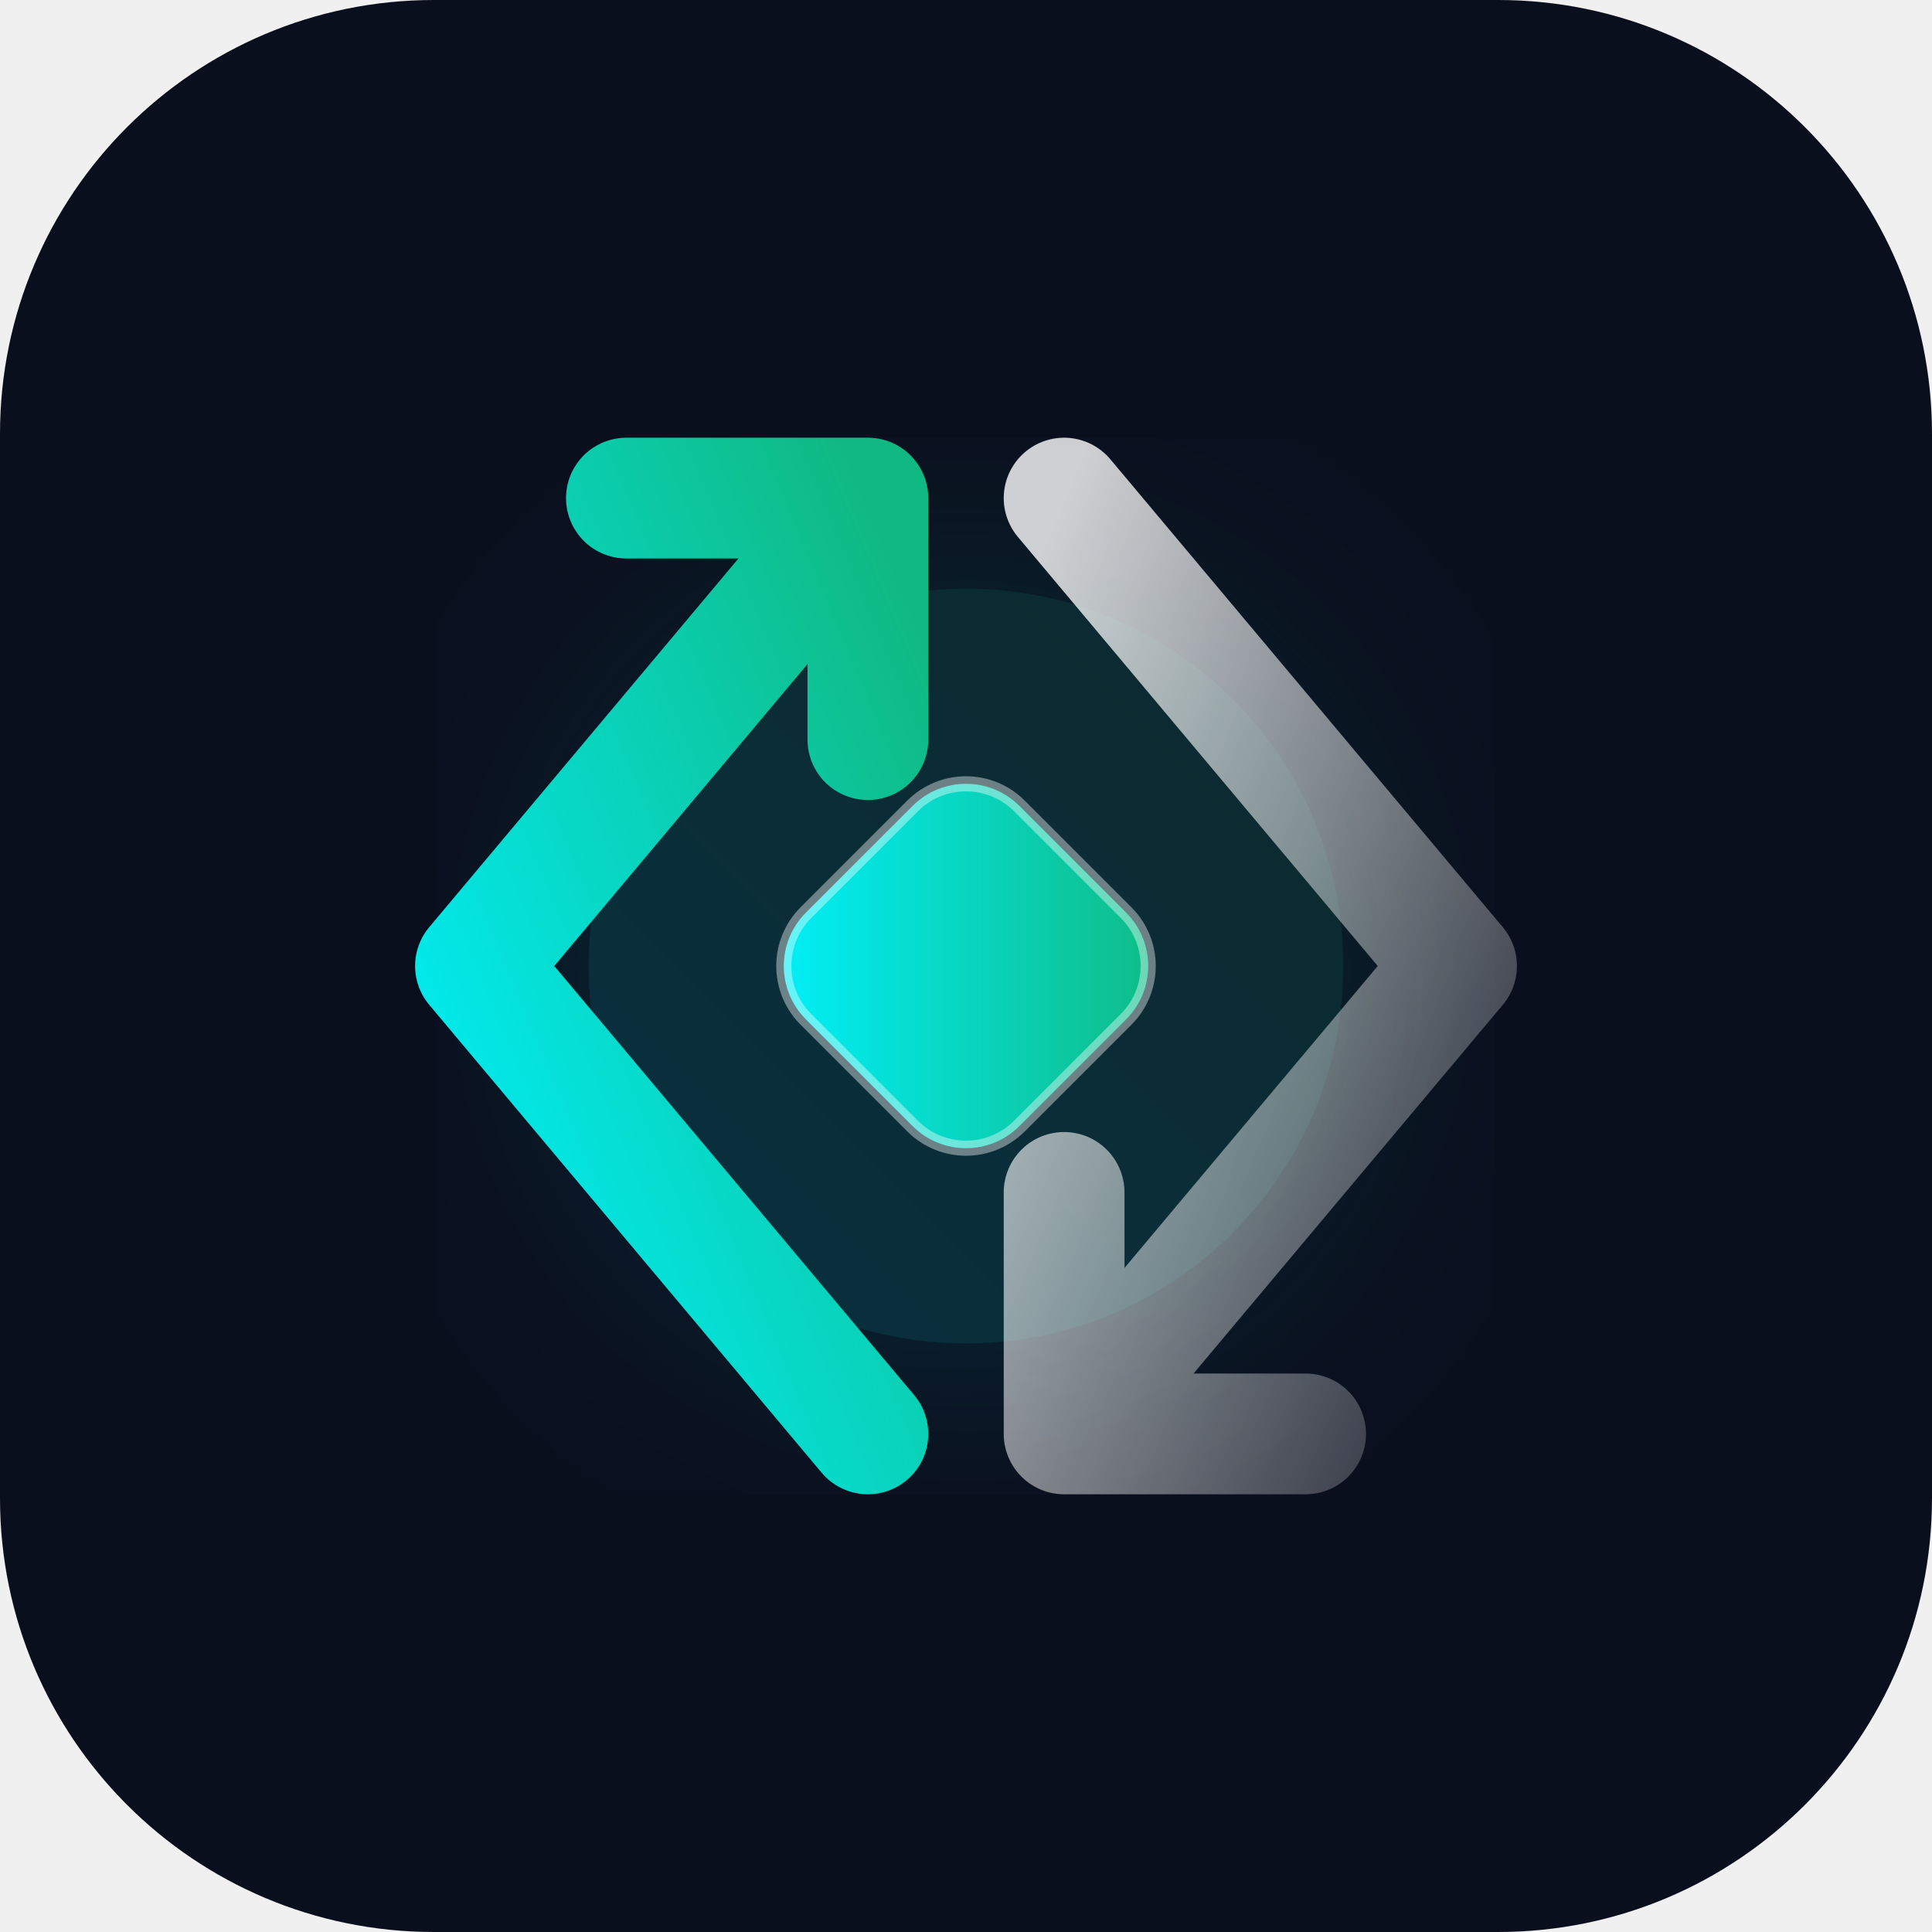
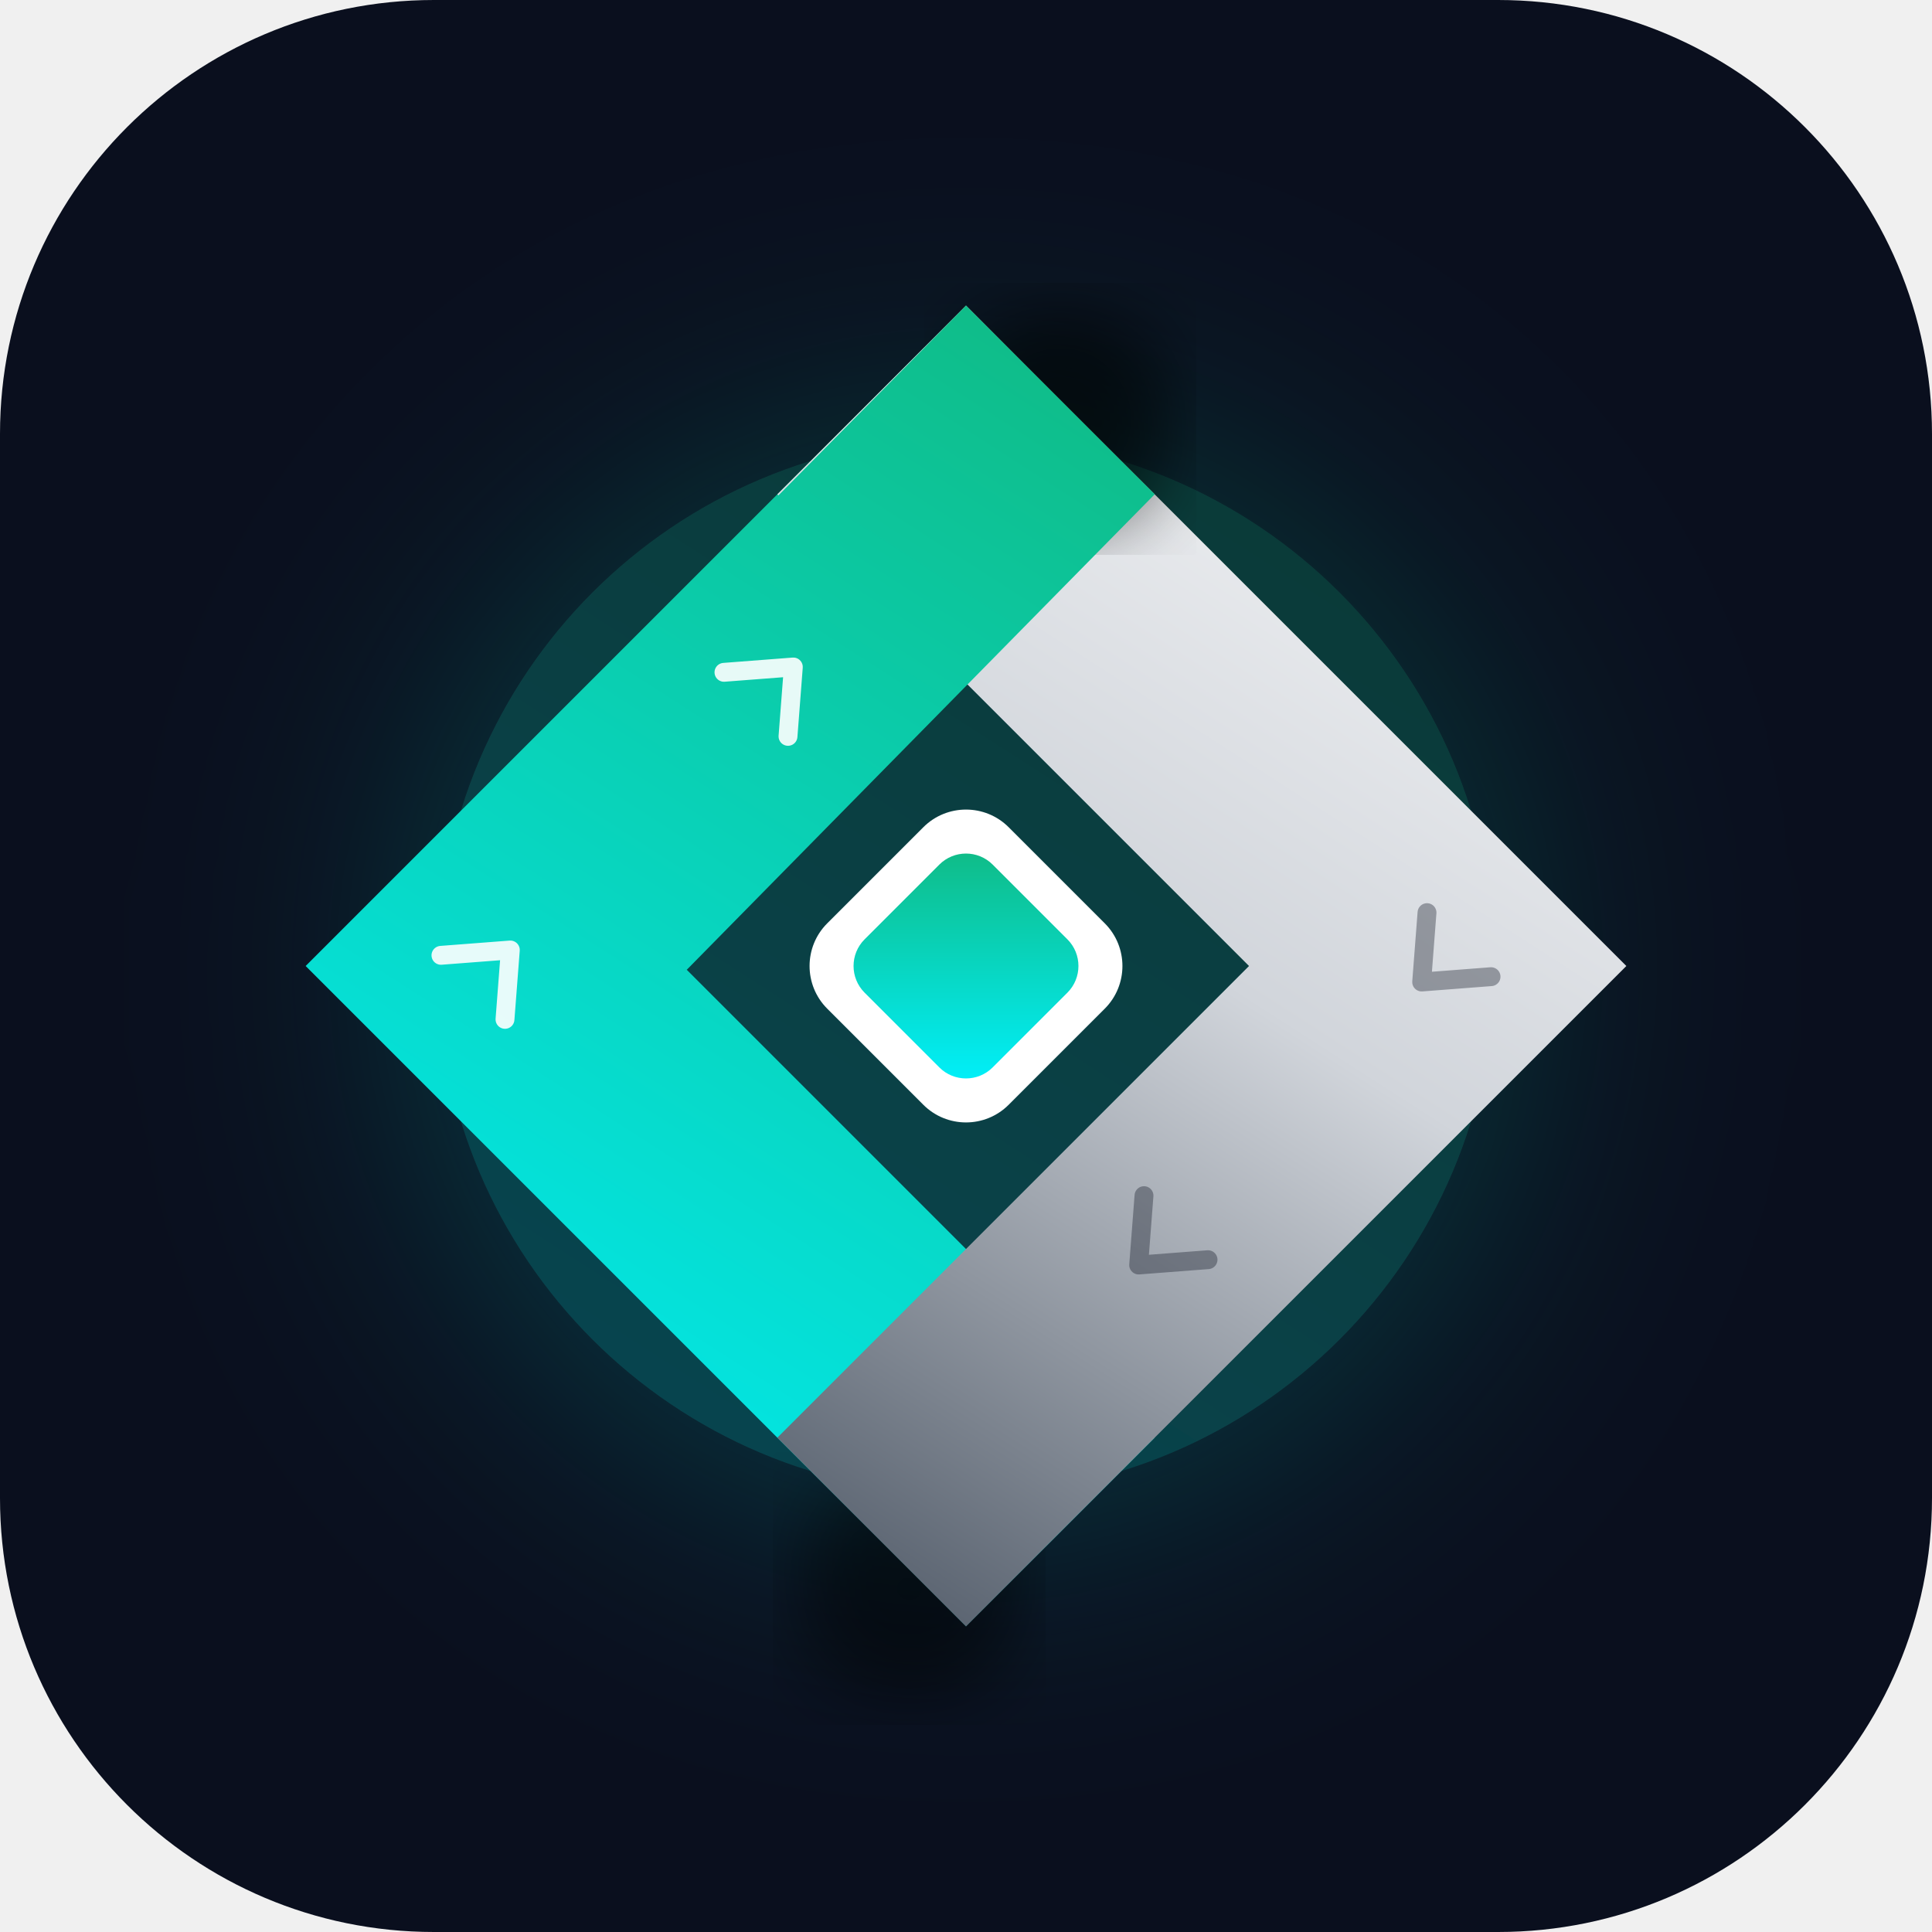
<svg xmlns="http://www.w3.org/2000/svg" viewBox="0 0 512 512">
  <rect width="512" height="512" fill="#0A0F1E" rx="115" />
  <defs>
-     <linearGradient id="gradEntrada" x1="0%" y1="100%" x2="100%" y2="0%">
+     <linearGradient id="incFull" gradientUnits="userSpaceOnUse" x1="-175" y1="175" x2="50" y2="-175">
      <stop offset="0%" stop-color="#00F2FF" />
      <stop offset="100%" stop-color="#10B981" />
    </linearGradient>
-     <linearGradient id="gradSaida" x1="0%" y1="0%" x2="100%" y2="100%">
-       <stop offset="0%" stop-color="#ffffff" stop-opacity="0.8" />
-       <stop offset="100%" stop-color="#ffffff" stop-opacity="0.15" />
+     <linearGradient id="expFull" gradientUnits="userSpaceOnUse" x1="175" y1="-175" x2="-50" y2="175">
+       <stop offset="0%" stop-color="#FFFFFF" />
+       <stop offset="50%" stop-color="#D1D5DB" />
+       <stop offset="100%" stop-color="#4B5563" />
    </linearGradient>
-     <filter id="glow" x="-20%" y="-20%" width="140%" height="140%">
-       <feGaussianBlur stdDeviation="35" result="coloredBlur" />
-       <feMerge>
-         <feMergeNode in="coloredBlur" />
-         <feMergeNode in="SourceGraphic" />
-       </feMerge>
+     <linearGradient id="coreGrad" x1="0%" y1="0%" x2="100%" y2="100%">
+       <stop offset="0%" stop-color="#10B981" />
+       <stop offset="100%" stop-color="#00F2FF" />
+     </linearGradient>
+     <filter id="shadowBlur">
+       <feGaussianBlur stdDeviation="10" />
+     </filter>
+     <filter id="glow" x="-50%" y="-50%" width="200%" height="200%">
+       <feGaussianBlur stdDeviation="40" result="blur" />
+       <feComposite in="SourceGraphic" in2="blur" operator="over" />
    </filter>
  </defs>
-   <circle cx="256" cy="256" r="100" fill="url(#gradEntrada)" opacity="0.15" filter="url(#glow)" />
-   <path d="M 230 380 L 126 256 L 230 132 M 166 132 L 230 132 L 230 196" fill="none" stroke="url(#gradEntrada)" stroke-width="32" stroke-linecap="round" stroke-linejoin="round" />
-   <path d="M 282 132 L 386 256 L 282 380 M 346 380 L 282 380 L 282 316" fill="none" stroke="url(#gradSaida)" stroke-width="32" stroke-linecap="round" stroke-linejoin="round" />
-   <rect x="216" y="216" width="80" height="80" rx="20" fill="url(#gradEntrada)" transform="rotate(45 256 256)" />
-   <rect x="216" y="216" width="80" height="80" rx="20" fill="none" stroke="#ffffff" stroke-width="4" stroke-opacity="0.4" transform="rotate(45 256 256)" />
+   <g transform="translate(256,256)">
+     <circle cx="0" cy="0" r="140" fill="url(#incFull)" opacity="0.25" filter="url(#glow)" />
+     <path d="M 0 175 L -175 0 L 0 -175 L 50 -125 L -75 0 L 50 125 Z" fill="url(#incFull)" />
+     <circle cx="-15" cy="165" r="30" fill="#000000" opacity="0.5" filter="url(#shadowBlur)" />
+     <path d="M 0 -175 L 175 0 L 0 175 L -50 125 L 75 0 L -50 -125 Z" fill="url(#expFull)" />
+     <circle cx="25" cy="-145" r="30" fill="#000000" opacity="0.6" filter="url(#shadowBlur)" />
+     <path d="M -174 1 L 0 -175 L 50 -125 L -74 1 Z" fill="url(#incFull)" />
+     <g opacity="0.9">
+       <path d="M -12 8 L 0 -6 L 12 8" fill="none" stroke="#ffffff" stroke-width="5" stroke-linecap="round" stroke-linejoin="round" transform="translate(-125, 0) rotate(45)" />
+       <path d="M -12 8 L 0 -6 L 12 8" fill="none" stroke="#ffffff" stroke-width="5" stroke-linecap="round" stroke-linejoin="round" transform="translate(-50, -75) rotate(45)" />
+     </g>
+     <g opacity="0.35">
+       <path d="M -12 8 L 0 -6 L 12 8" fill="none" stroke="#0A0F1E" stroke-width="5" stroke-linecap="round" stroke-linejoin="round" transform="translate(125, 0) rotate(225)" />
+       <path d="M -12 8 L 0 -6 L 12 8" fill="none" stroke="#0A0F1E" stroke-width="5" stroke-linecap="round" stroke-linejoin="round" transform="translate(50, 75) rotate(225)" />
+     </g>
+     <rect x="-34" y="-34" width="68" height="68" rx="16" fill="#ffffff" transform="rotate(45)" />
+     <rect x="-24" y="-24" width="48" height="48" rx="10" fill="url(#coreGrad)" transform="rotate(45)" />
+   </g>
</svg>
